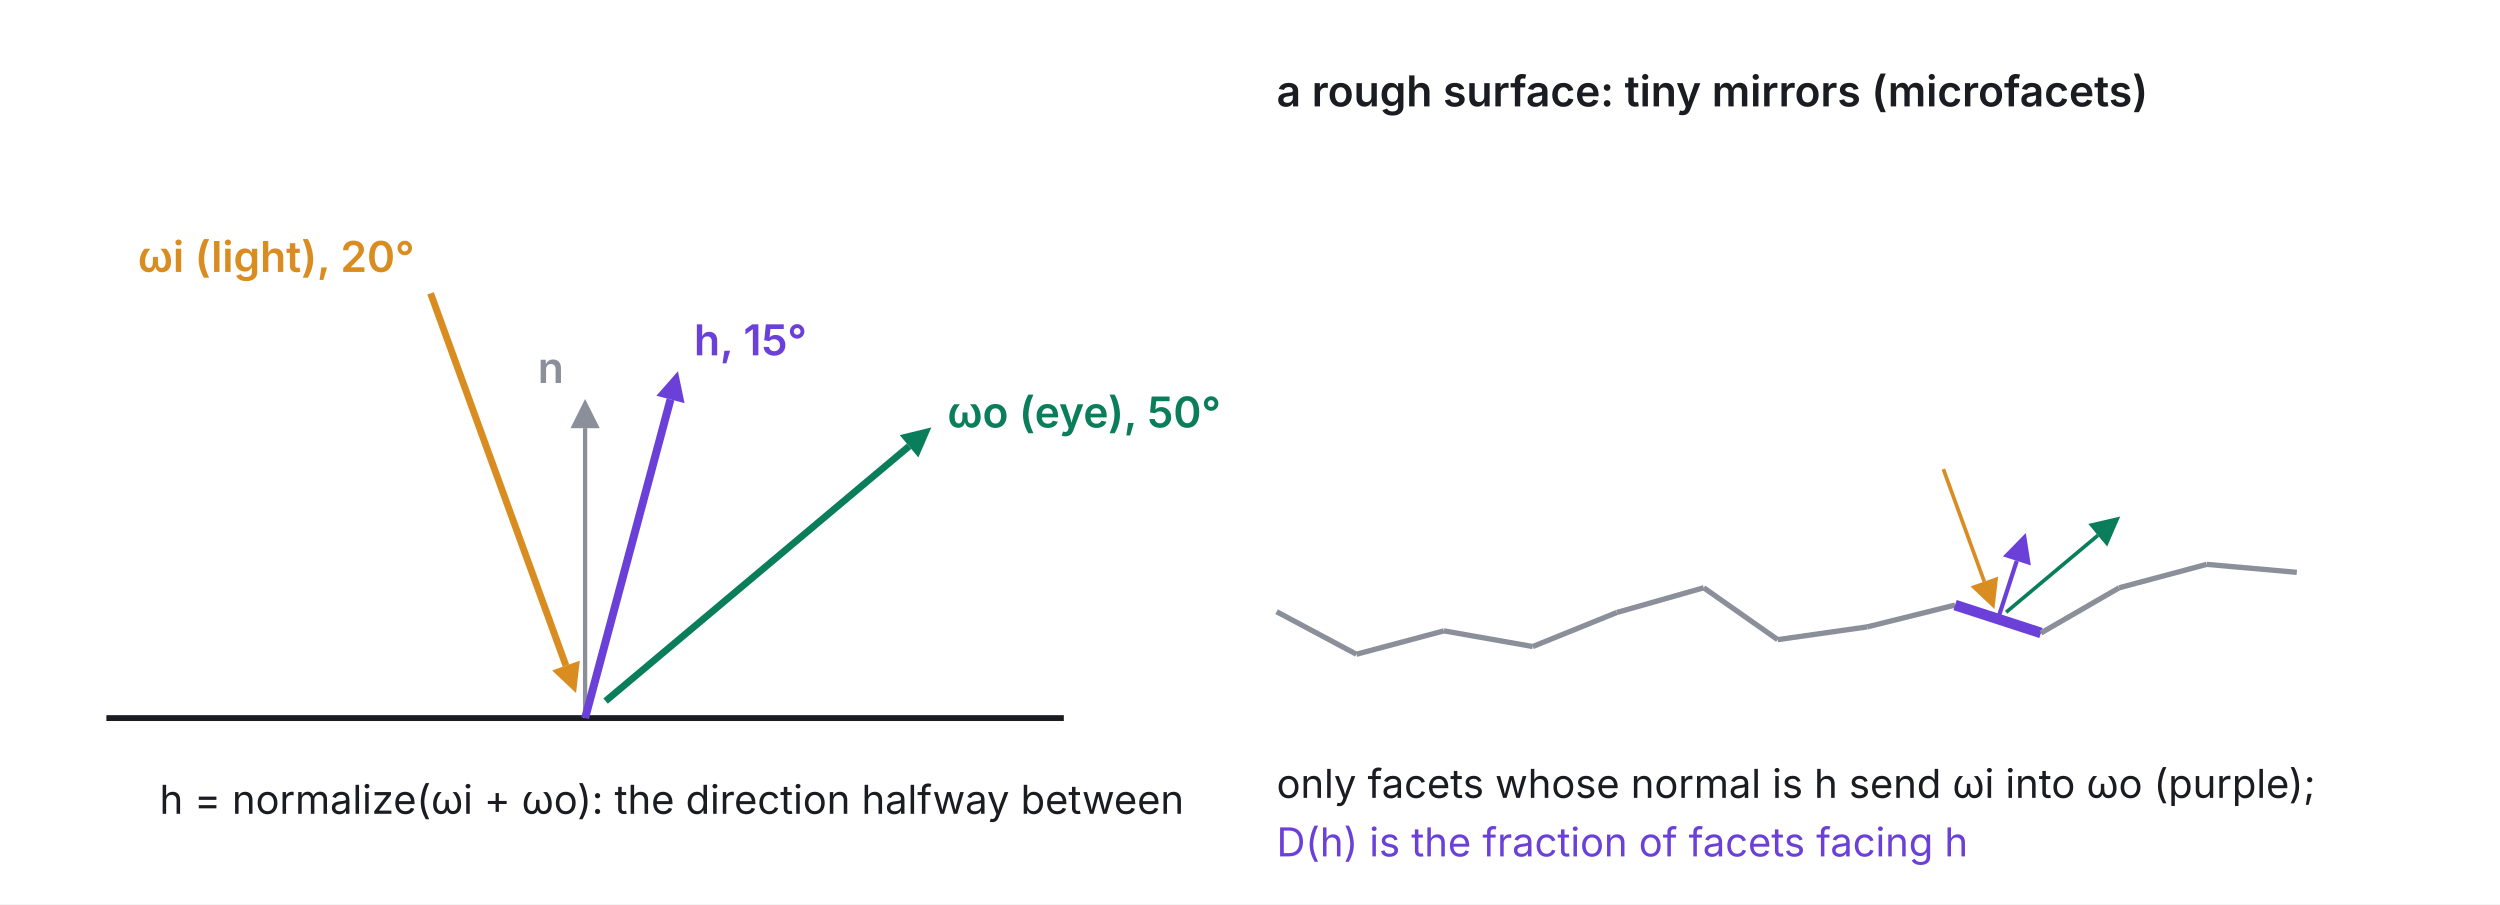
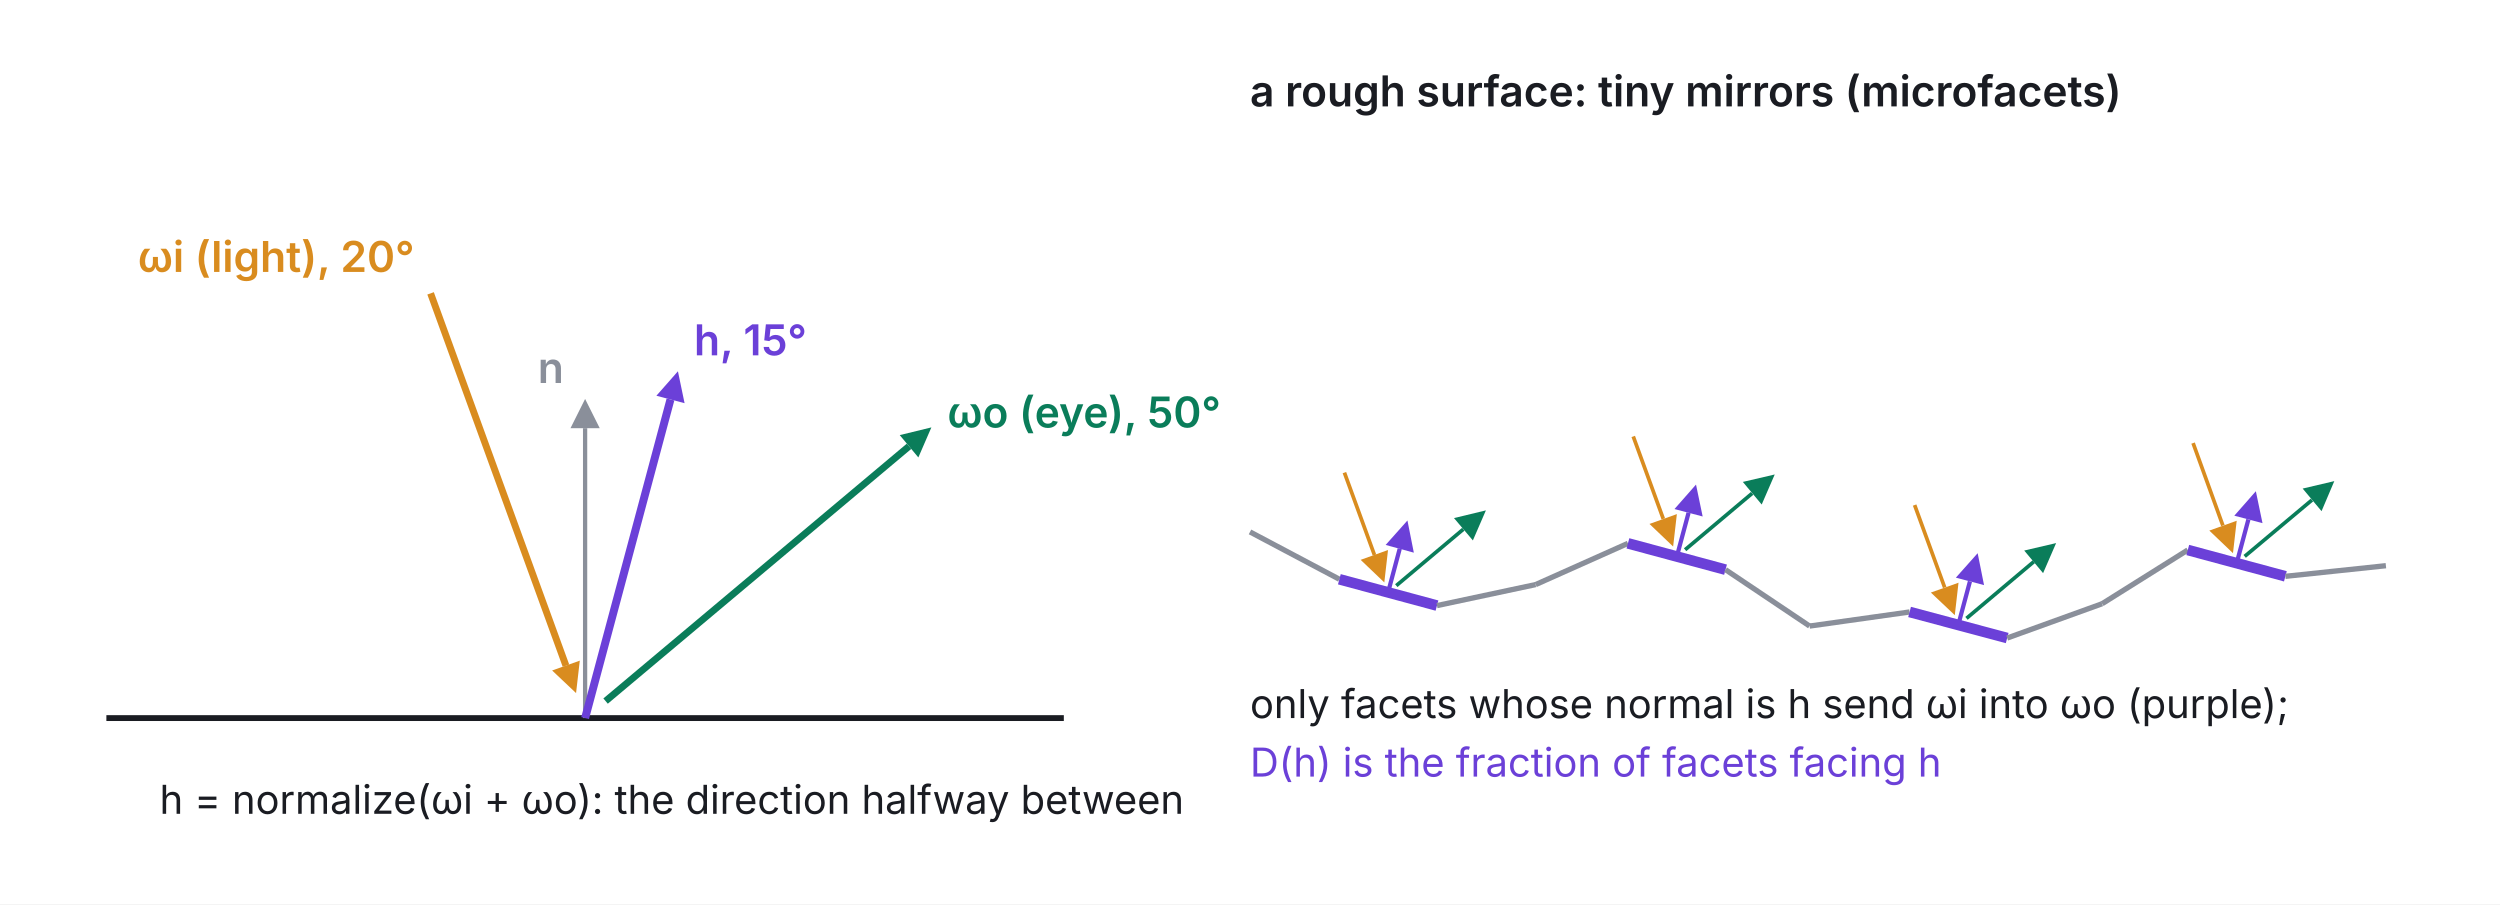
<svg xmlns="http://www.w3.org/2000/svg" viewBox="0 0 940 340" width="940" height="340" font-family="system-ui, -apple-system, Segoe UI, sans-serif" font-size="12" fill="#1a1c22">
  <rect width="940" height="340" fill="#ffffff" />
  <line x1="40" y1="270" x2="400" y2="270" stroke="#1a1c22" stroke-width="2.2" />
  <line x1="220" y1="270" x2="220" y2="161" stroke="#8a8f9a" stroke-width="1.6" />
  <polygon points="220,150 225.5,161 214.5,161" fill="#8a8f9a" />
  <text x="212" y="144" font-size="16" font-weight="600" fill="#8a8f9a" text-anchor="end">n</text>
  <line x1="161.9" y1="110.3" x2="212.8" y2="250.3" stroke="#d98c1f" stroke-width="2.6" />
  <polygon points="216.6,260.6 207.6,252.1 218,248.4" fill="#d98c1f" />
  <text x="155.86" y="102.25" font-size="16" font-weight="600" fill="#d98c1f" text-anchor="end">ωi (light), 20°</text>
  <line x1="227.7" y1="263.6" x2="341.8" y2="167.8" stroke="#0a7d5a" stroke-width="2.6" />
  <polygon points="350.2,160.7 345.3,172 338.3,163.6" fill="#0a7d5a" />
  <text x="356.23" y="160.73" font-size="16" font-weight="600" fill="#0a7d5a">ωo (eye), 50°</text>
  <line x1="220" y1="270" x2="252.1" y2="150.2" stroke="#6b40d8" stroke-width="3" />
  <polygon points="254.9,139.6 257.4,151.6 246.8,148.8" fill="#6b40d8" />
  <text x="260.94" y="133.6" font-size="16" font-weight="600" fill="#6b40d8">h, 15°</text>
  <text x="60" y="306" font-size="15">h = normalize(ωi + ωo): the direction halfway between</text>
-   <text x="480" y="40" font-size="16" font-weight="600">a rough surface: tiny mirrors (microfacets)</text>
-   <line x1="480" y1="230" x2="510" y2="246" stroke="#8a8f9a" stroke-width="2" />
-   <line x1="510" y1="246" x2="542.9" y2="237.2" stroke="#8a8f9a" stroke-width="2" />
-   <line x1="542.9" y1="237.2" x2="576.3" y2="243.1" stroke="#8a8f9a" stroke-width="2" />
-   <line x1="576.3" y1="243.1" x2="607.9" y2="230.3" stroke="#8a8f9a" stroke-width="2" />
-   <line x1="607.9" y1="230.3" x2="640.6" y2="221" stroke="#8a8f9a" stroke-width="2" />
-   <line x1="640.6" y1="221" x2="668.4" y2="240.5" stroke="#8a8f9a" stroke-width="2" />
-   <line x1="668.4" y1="240.5" x2="702.1" y2="235.7" stroke="#8a8f9a" stroke-width="2" />
-   <line x1="702.1" y1="235.7" x2="735.1" y2="227.5" stroke="#8a8f9a" stroke-width="2" />
-   <line x1="735.1" y1="227.5" x2="767.4" y2="238" stroke="#6b40d8" stroke-width="4" />
-   <line x1="751.2" y1="232.8" x2="758.3" y2="210.9" stroke="#6b40d8" stroke-width="1.6" />
-   <polygon points="761.7,200.4 763.6,212.6 753.1,209.2" fill="#6b40d8" />
-   <line x1="730.7" y1="176.4" x2="746.1" y2="218.7" stroke="#d98c1f" stroke-width="1.4" />
-   <polygon points="749.9,229 740.9,220.5 751.3,216.8" fill="#d98c1f" />
-   <line x1="754.3" y1="230.2" x2="788.8" y2="201.3" stroke="#0a7d5a" stroke-width="1.4" />
-   <polygon points="797.2,194.2 792.3,205.5 785.2,197" fill="#0a7d5a" />
-   <line x1="767.4" y1="238" x2="796.8" y2="221" stroke="#8a8f9a" stroke-width="2" />
-   <line x1="796.8" y1="221" x2="829.7" y2="212.2" stroke="#8a8f9a" stroke-width="2" />
-   <line x1="829.7" y1="212.2" x2="863.6" y2="215.2" stroke="#8a8f9a" stroke-width="2" />
-   <text x="480" y="300" font-size="15">only facets whose normal is h send ωi into ωo (purple);</text>
-   <text x="480" y="322" font-size="15" fill="#6b40d8">D(h) is the fraction of facets facing h</text>
+   <text x="470" y="40" font-size="16" font-weight="600">a rough surface: tiny mirrors (microfacets)</text>
+   <line x1="470" y1="200" x2="503.6" y2="217.8" stroke="#8a8f9a" stroke-width="2" />
+   <line x1="503.6" y1="217.8" x2="540.3" y2="227.7" stroke="#6b40d8" stroke-width="4" />
+   <line x1="521.9" y1="222.8" x2="526.3" y2="206.3" stroke="#6b40d8" stroke-width="1.6" />
+   <polygon points="529.2,195.7 531.6,207.8 521,204.9" fill="#6b40d8" />
+   <line x1="505.5" y1="177.7" x2="516.8" y2="208.7" stroke="#d98c1f" stroke-width="1.4" />
+   <polygon points="520.5,219 511.6,210.5 521.9,206.8" fill="#d98c1f" />
+   <line x1="525" y1="220.2" x2="550.2" y2="199" stroke="#0a7d5a" stroke-width="1.4" />
+   <polygon points="558.7,191.9 553.8,203.2 546.7,194.8" fill="#0a7d5a" />
+   <line x1="540.3" y1="227.7" x2="577.4" y2="219.8" stroke="#8a8f9a" stroke-width="2" />
+   <line x1="577.4" y1="219.8" x2="612.1" y2="204.3" stroke="#8a8f9a" stroke-width="2" />
+   <line x1="612.1" y1="204.3" x2="648.8" y2="214.2" stroke="#6b40d8" stroke-width="4" />
+   <line x1="630.5" y1="209.2" x2="634.9" y2="192.8" stroke="#6b40d8" stroke-width="1.6" />
+   <polygon points="637.7,182.2 640.2,194.2 629.6,191.4" fill="#6b40d8" />
+   <line x1="614.1" y1="164.1" x2="625.4" y2="195.1" stroke="#d98c1f" stroke-width="1.4" />
+   <polygon points="629.1,205.5 620.2,197 630.5,193.3" fill="#d98c1f" />
+   <line x1="633.6" y1="206.7" x2="658.8" y2="185.5" stroke="#0a7d5a" stroke-width="1.4" />
+   <polygon points="667.3,178.4 662.4,189.7 655.3,181.2" fill="#0a7d5a" />
+   <line x1="648.8" y1="214.2" x2="680.4" y2="235.4" stroke="#8a8f9a" stroke-width="2" />
+   <line x1="680.4" y1="235.4" x2="718" y2="230.1" stroke="#8a8f9a" stroke-width="2" />
+   <line x1="718" y1="230.1" x2="754.7" y2="239.9" stroke="#6b40d8" stroke-width="4" />
+   <line x1="736.3" y1="235" x2="740.7" y2="218.6" stroke="#6b40d8" stroke-width="1.6" />
+   <polygon points="743.6,208 746,220 735.4,217.2" fill="#6b40d8" />
+   <line x1="719.9" y1="189.9" x2="731.2" y2="220.9" stroke="#d98c1f" stroke-width="1.4" />
+   <polygon points="735,231.3 726,222.8 736.4,219.1" fill="#d98c1f" />
+   <line x1="739.4" y1="232.5" x2="764.7" y2="211.2" stroke="#0a7d5a" stroke-width="1.4" />
+   <polygon points="773.1,204.2 768.2,215.5 761.1,207" fill="#0a7d5a" />
+   <line x1="754.7" y1="239.9" x2="790.4" y2="227" stroke="#8a8f9a" stroke-width="2" />
+   <line x1="790.4" y1="227" x2="822.6" y2="206.8" stroke="#8a8f9a" stroke-width="2" />
+   <line x1="822.6" y1="206.8" x2="859.3" y2="216.7" stroke="#6b40d8" stroke-width="4" />
+   <line x1="841" y1="211.7" x2="845.4" y2="195.3" stroke="#6b40d8" stroke-width="1.6" />
+   <polygon points="848.2,184.7 850.7,196.7 840.1,193.9" fill="#6b40d8" />
+   <line x1="824.6" y1="166.6" x2="835.8" y2="197.6" stroke="#d98c1f" stroke-width="1.4" />
+   <polygon points="839.6,208 830.7,199.5 841,195.8" fill="#d98c1f" />
+   <line x1="844" y1="209.2" x2="869.3" y2="188" stroke="#0a7d5a" stroke-width="1.4" />
+   <polygon points="877.7,180.9 872.9,192.2 865.8,183.7" fill="#0a7d5a" />
+   <line x1="859.3" y1="216.7" x2="897.1" y2="212.7" stroke="#8a8f9a" stroke-width="2" />
+   <text x="470" y="270" font-size="15">only facets whose normal is h send ωi into ωo (purple);</text>
+   <text x="470" y="292" font-size="15" fill="#6b40d8">D(h) is the fraction of facets facing h</text>
</svg>
